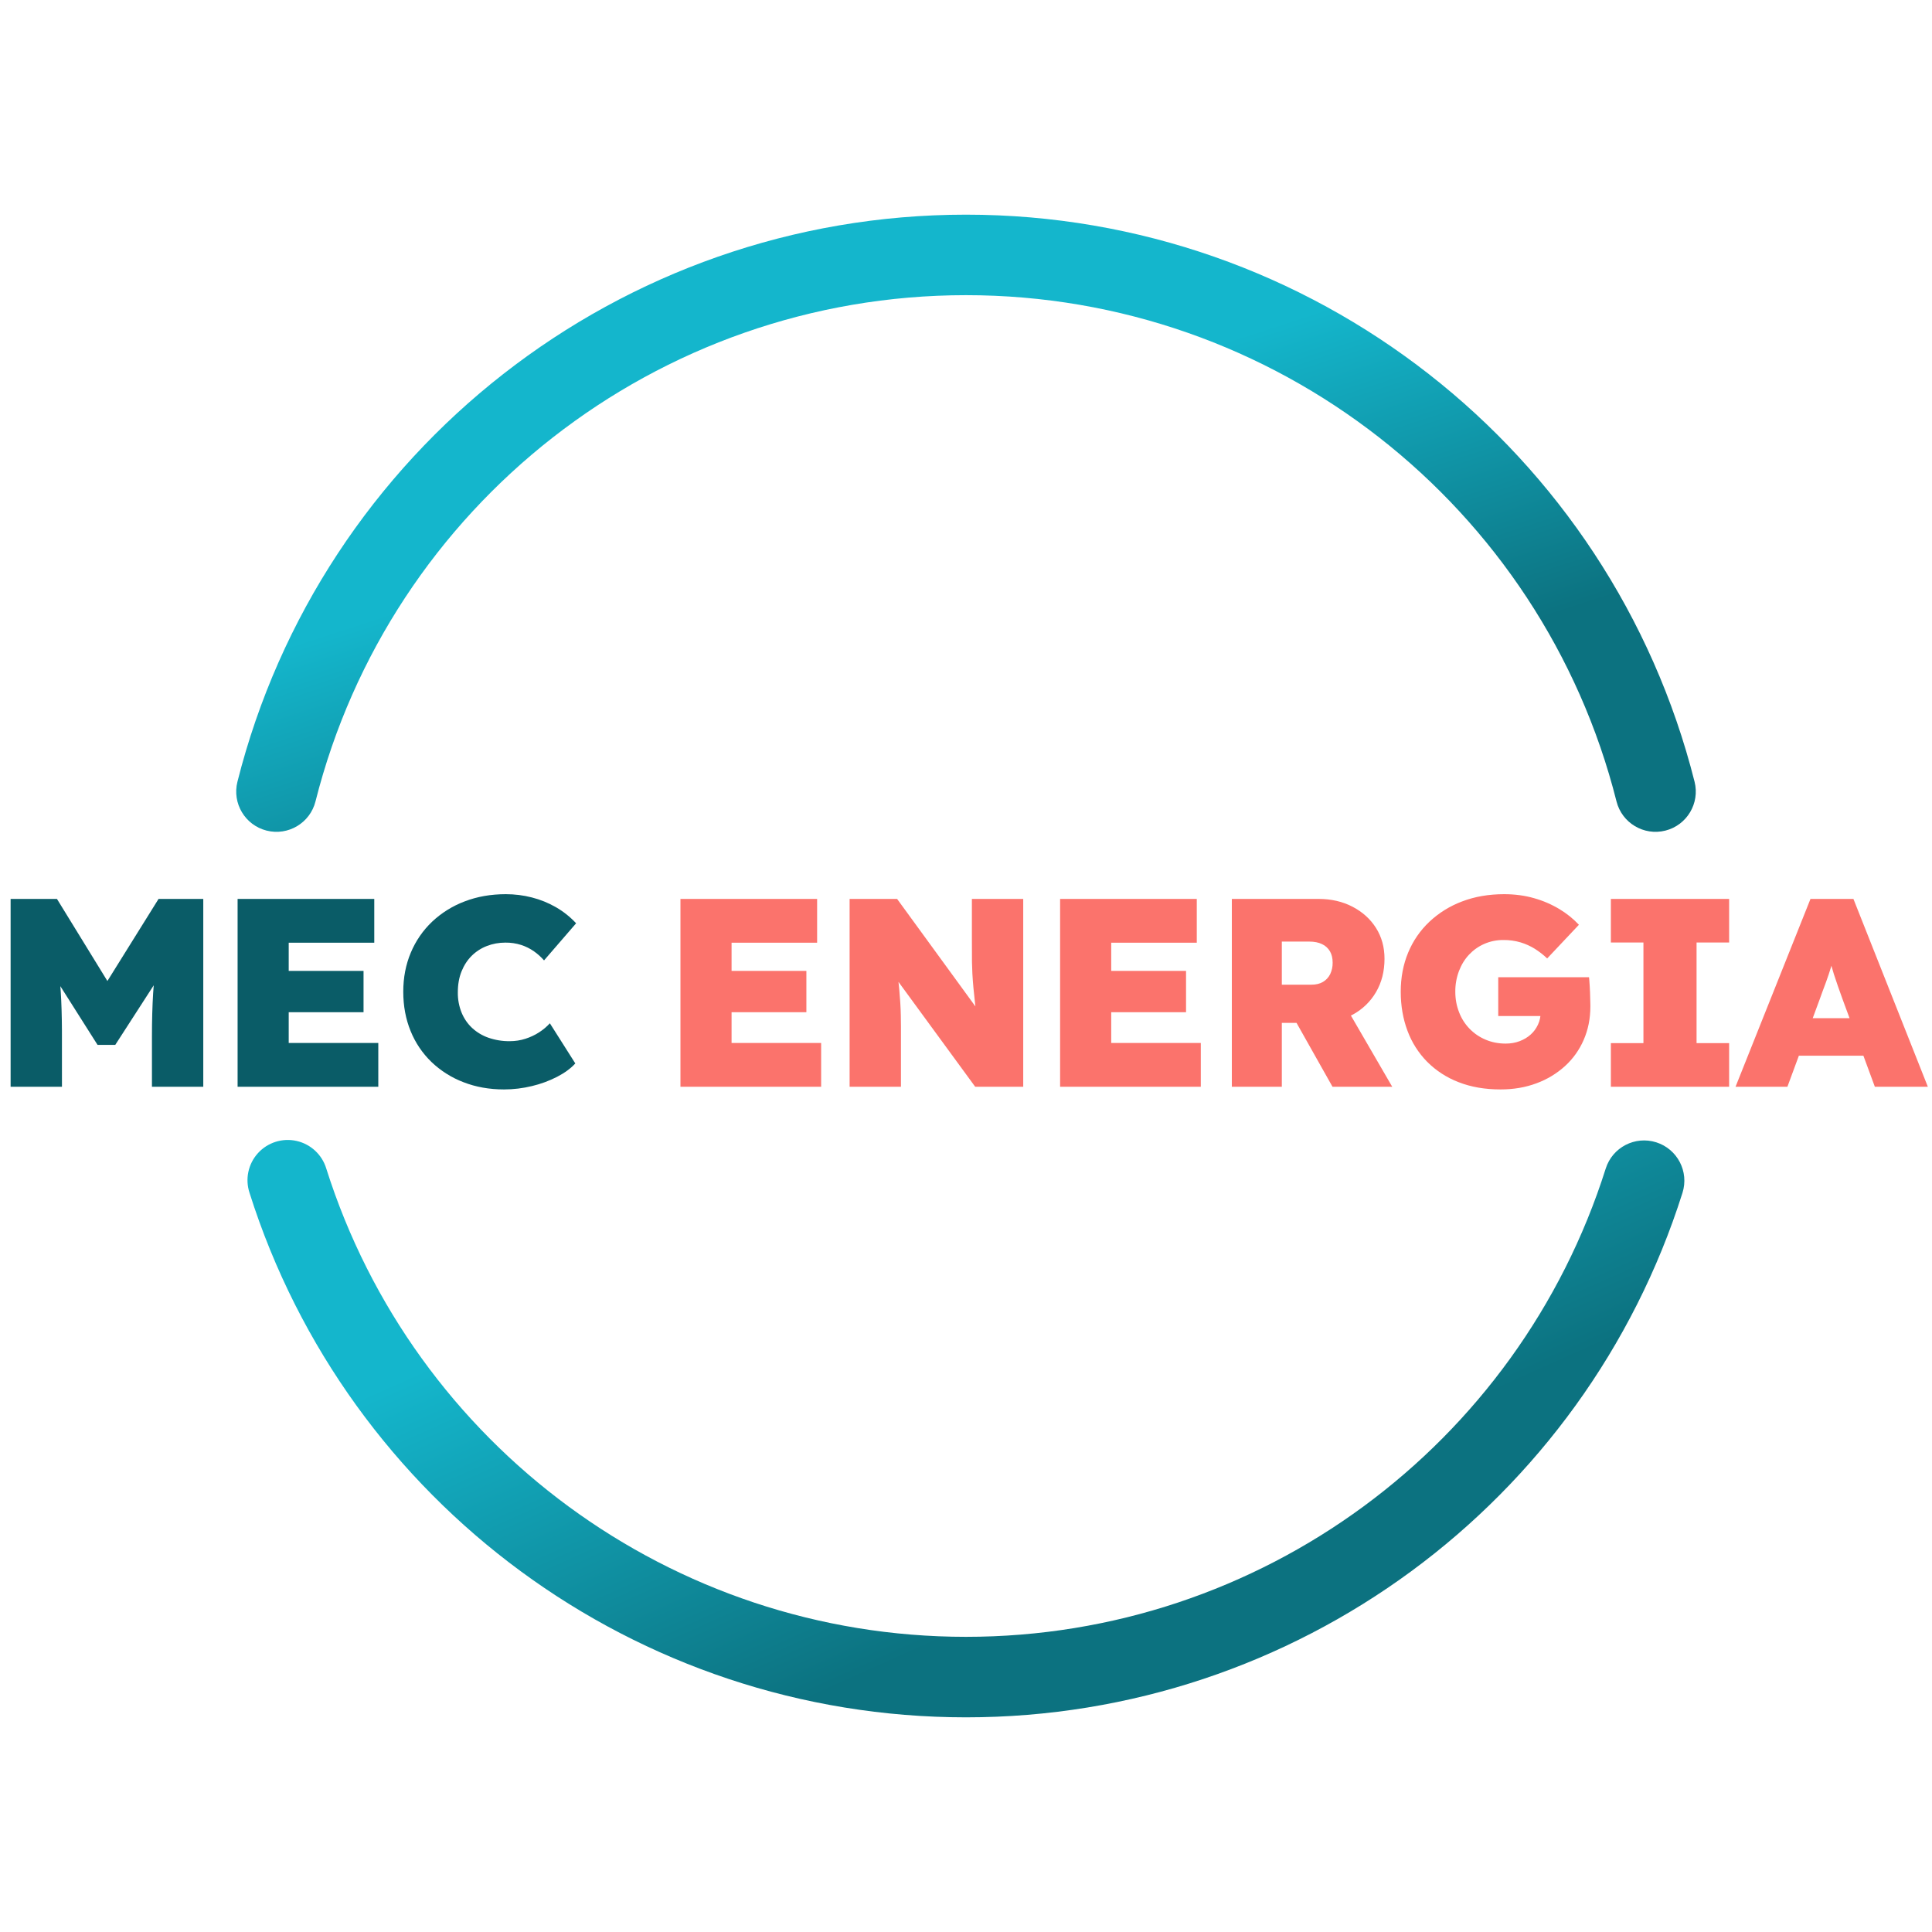
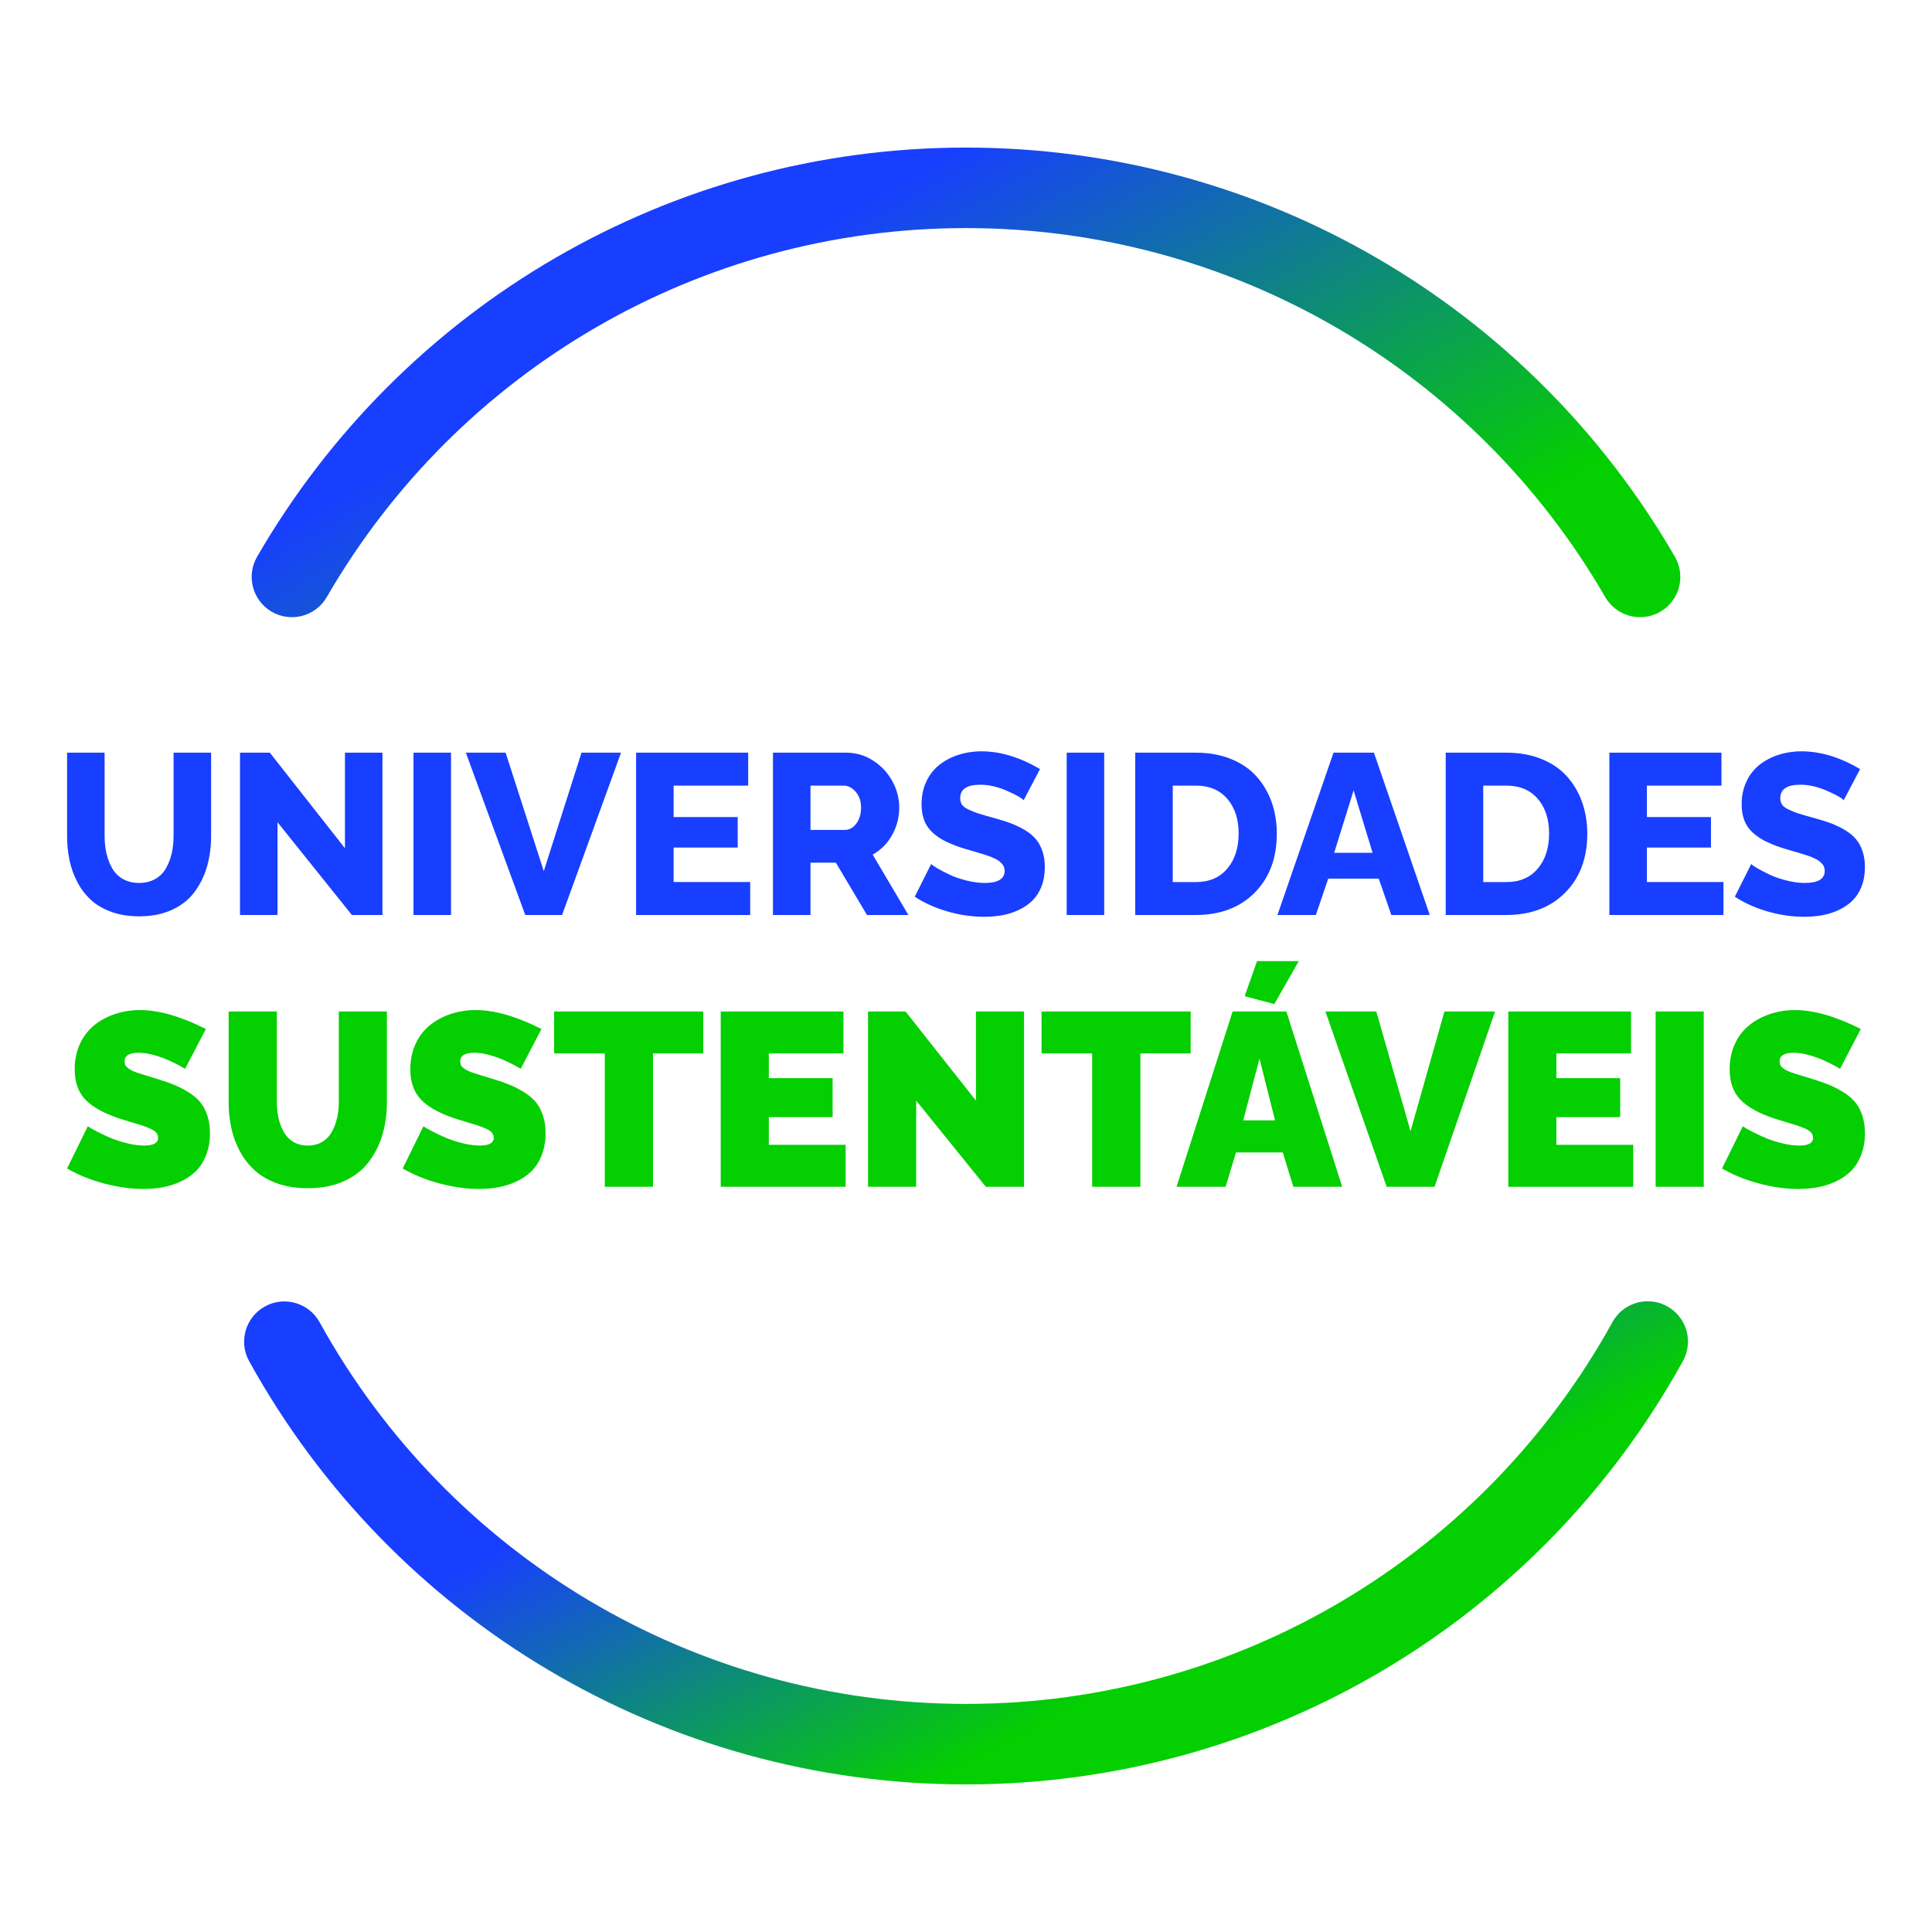
<svg xmlns="http://www.w3.org/2000/svg" width="144" height="144">
  <defs>
-     <linearGradient id="a" x1="32.502%" x2="75.946%" y1="17.119%" y2="55.644%">
-       <stop offset="0%" stop-color="#14B6CC" />
-       <stop offset="100%" stop-color="#0C7280" />
+     <linearGradient id="a" x1="32.502%" x2="75.946%" y1="27.179%" y2="53.918%">
+       <stop offset="0%" stop-color="#183EFF" />
+       <stop offset="100%" stop-color="#04CF00" />
    </linearGradient>
-     <linearGradient id="b" x1="39.857%" x2="69.606%" y1="41.853%" y2="80.888%">
-       <stop offset="0%" stop-color="#14B6CC" />
-       <stop offset="100%" stop-color="#0C7280" />
+     <linearGradient id="b" x1="23.377%" x2="85.901%" y1="44.598%" y2="80.587%">
+       <stop offset="0%" stop-color="#183EFF" />
+       <stop offset="100%" stop-color="#04CF00" />
    </linearGradient>
  </defs>
  <g fill="none">
-     <path fill="url(#a)" d="M119.681 87.097a3 3 0 0 1 5.721 1.81C118.098 111.998 96.597 128 72 128s-46.098-16.001-53.402-39.094a3 3 0 1 1 5.72-1.81C30.84 107.713 50.039 122 72 122c21.962 0 41.16-14.288 47.681-34.903Z" />
-     <path fill="url(#b)" d="M72 16c25.8 0 48.081 17.593 54.303 42.266a3 3 0 0 1-5.818 1.467C114.931 37.71 95.035 22 72 22c-23.036 0-42.931 15.71-48.485 37.733a3 3 0 0 1-5.818-1.467C23.92 33.593 46.2 16 72 16Z" />
-     <path fill="#0A5C67" d="M.791 81V67h3.454l5.1 8.3-2.687-.02 5.16-8.28h3.333v14h-3.826v-3.74c0-1.2.03-2.28.09-3.24.06-.96.163-1.913.31-2.86l.446 1.173-3.58 5.547h-1.32l-3.506-5.533.453-1.187c.147.893.25 1.81.31 2.75.052.823.082 1.78.088 2.873L4.618 81H.79Zm16.918 0V67h10.187v3.263h-6.377v7.474h6.677V81H17.709Zm1.88-5.557v-3.08h7.507v3.08h-7.507ZM37.57 81.2c-1.095 0-2.103-.179-3.021-.537a7.132 7.132 0 0 1-2.387-1.506 6.678 6.678 0 0 1-1.557-2.307c-.365-.891-.548-1.869-.548-2.933 0-1.056.188-2.027.563-2.915a6.783 6.783 0 0 1 1.587-2.304 7.283 7.283 0 0 1 2.422-1.511c.932-.36 1.956-.54 3.071-.54.658 0 1.305.08 1.94.243a7.101 7.101 0 0 1 1.794.727 6.42 6.42 0 0 1 1.506 1.2l-2.39 2.766a4.192 4.192 0 0 0-.753-.678 3.615 3.615 0 0 0-.95-.473 3.73 3.73 0 0 0-1.18-.175c-.487 0-.947.084-1.38.253a3.27 3.27 0 0 0-1.13.73c-.32.318-.572.705-.757 1.162-.184.456-.276.978-.276 1.565a3.9 3.9 0 0 0 .275 1.495c.183.448.444.83.781 1.148a3.48 3.48 0 0 0 1.222.735 4.666 4.666 0 0 0 1.595.258c.407 0 .795-.06 1.167-.18.37-.12.71-.279 1.016-.478a4.1 4.1 0 0 0 .804-.675l1.896 2.993c-.34.371-.792.704-1.358.997a8.337 8.337 0 0 1-1.877.69 8.754 8.754 0 0 1-2.075.25Z" />
-     <path fill="#FB736C" d="M50.717 81V67h10.186v3.263h-6.376v7.474h6.676V81H50.717Zm1.88-5.557v-3.08h7.506v3.08h-7.506ZM63.325 81V67h3.54l6.794 9.327-.82-.204-.13-1.04-.035-.308a55.13 55.13 0 0 1-.119-1.135 29.54 29.54 0 0 1-.08-1.078c-.015-.271-.025-.56-.03-.866l-.006-1.763V67h3.826v14h-3.58l-7.32-10.007 1.387.354.17 1.42.09.833.022.248c.028.321.05.628.07.919.019.29.031.603.038.935l.01.83V81h-3.827Zm15.689 0V67h10.187v3.263h-6.377v7.474h6.677V81H79.014Zm1.88-5.557v-3.08h7.507v3.08h-7.507ZM91.814 81V67h6.46c.943 0 1.788.194 2.534.582.746.388 1.33.915 1.752 1.583.422.668.633 1.433.633 2.295 0 .938-.211 1.767-.633 2.487a4.452 4.452 0 0 1-1.75 1.686c-.745.405-1.59.607-2.537.607H95.54V81h-3.727Zm7.503 0-3.56-6.32 4.053-.5 3.96 6.823L99.317 81Zm-3.777-7.607h2.2c.342 0 .63-.068.865-.206.234-.138.413-.33.537-.575a1.92 1.92 0 0 0 .185-.872c0-.322-.066-.599-.197-.83a1.325 1.325 0 0 0-.587-.538c-.26-.128-.581-.192-.963-.192h-2.04v3.213Zm16.307 7.807c-1.17 0-2.213-.18-3.132-.542a6.675 6.675 0 0 1-2.345-1.521 6.5 6.5 0 0 1-1.467-2.315c-.333-.89-.5-1.859-.5-2.905 0-1.056.184-2.025.55-2.909a6.654 6.654 0 0 1 1.582-2.303 7.292 7.292 0 0 1 2.444-1.518c.94-.36 1.985-.54 3.131-.54.796 0 1.541.1 2.237.3a7.67 7.67 0 0 1 1.888.815 6.753 6.753 0 0 1 1.448 1.165l-2.366 2.51a5.75 5.75 0 0 0-.922-.719 4.425 4.425 0 0 0-1.065-.48 4.36 4.36 0 0 0-1.27-.175 3.5 3.5 0 0 0-1.431.289c-.435.192-.813.46-1.134.801-.321.342-.572.75-.753 1.224a4.275 4.275 0 0 0-.272 1.54c0 .549.095 1.06.284 1.536a3.593 3.593 0 0 0 1.975 2.038c.458.195.957.292 1.494.292.376 0 .722-.06 1.039-.18.317-.12.591-.283.823-.491.232-.208.415-.456.548-.745.134-.29.2-.601.2-.937v-.55l.517.847h-3.68v-2.89h6.767l.02.213c.01.125.02.278.032.458l.023.45.023.876.002.186c0 .898-.166 1.726-.497 2.485a5.701 5.701 0 0 1-1.397 1.958 6.51 6.51 0 0 1-2.121 1.279c-.815.305-1.706.458-2.675.458Zm8.218-.2v-3.25h2.427v-7.5h-2.427V67h8.814v3.25h-2.427v7.5h2.427V81h-8.814Zm9.292 0 5.586-14h3.2l5.547 14h-3.95l-2.4-6.507-.355-.996a26.05 26.05 0 0 1-.565-1.794 14.498 14.498 0 0 1-.24-1.01l.643-.003a16.597 16.597 0 0 1-.516 1.918c-.062.188-.13.38-.201.576l-.29.78c-.063.17-.128.352-.196.543L133.223 81h-3.866Zm2.733-2.313 1.183-2.797h6.477l1.103 2.797h-8.763Z" />
+     <path fill="url(#a)" d="M19.744 97.376a3 3 0 0 1 4.077 1.175C33.437 115.961 51.748 127 72 127c20.252 0 38.563-11.038 48.179-28.449a3 3 0 1 1 5.252 2.901C114.77 120.756 94.46 133 72 133c-22.459 0-42.769-12.244-53.431-31.548a3 3 0 0 1 1.175-4.076Z" />
+     <path fill="url(#b)" d="M72 11c22.029 0 42.009 11.777 52.838 30.498a3 3 0 0 1-5.194 3.005C109.877 27.617 91.864 17 72 17c-19.865 0-37.877 10.617-47.644 27.503a3 3 0 1 1-5.194-3.005C29.992 22.778 49.972 11 72 11Z" />
+     <path fill="#04CF00" d="M13.797 79.66a9.997 9.997 0 0 0-.764-.413c-.276-.138-.545-.26-.809-.365-.263-.104-.57-.2-.92-.287a4.04 4.04 0 0 0-.967-.13c-.7 0-1.05.215-1.05.647a.68.68 0 0 0 .048.26c.033.078.092.15.176.216.084.066.166.123.247.17.08.048.205.102.373.162.167.06.311.108.431.144a141.12 141.12 0 0 1 1.15.35c.527.162.975.32 1.343.477.369.155.727.346 1.074.57.348.225.626.472.836.741.21.27.376.595.499.975.122.38.184.81.184 1.29a4.41 4.41 0 0 1-.288 1.635c-.191.485-.445.882-.759 1.19-.315.31-.69.565-1.128.769a5.53 5.53 0 0 1-1.343.431 8.054 8.054 0 0 1-1.451.126c-.94 0-1.926-.14-2.956-.418-1.03-.278-1.938-.648-2.723-1.11l1.545-3.144c.06.042.143.094.248.157.104.063.32.177.647.341.326.165.648.31.965.436a8.55 8.55 0 0 0 1.128.346 5.16 5.16 0 0 0 1.209.157c.695 0 1.042-.191 1.042-.575a.59.59 0 0 0-.135-.382c-.09-.11-.24-.212-.449-.305a6.239 6.239 0 0 0-.607-.234c-.194-.063-.47-.146-.826-.251a26.788 26.788 0 0 1-.885-.274c-1.174-.396-2.02-.87-2.539-1.425-.518-.554-.777-1.301-.777-2.241 0-.701.133-1.336.4-1.905a3.808 3.808 0 0 1 1.078-1.393c.452-.36.97-.635 1.55-.827a5.87 5.87 0 0 1 1.851-.287c1.396 0 3.028.47 4.897 1.41l-1.545 2.966Zm9.138 8.904c-.815 0-1.553-.114-2.215-.341-.662-.228-1.219-.54-1.671-.935a5.242 5.242 0 0 1-1.137-1.42 6.505 6.505 0 0 1-.665-1.765 9.285 9.285 0 0 1-.206-2v-6.711h3.594v6.712c0 .449.043.865.13 1.249.087.383.219.729.395 1.037.177.309.417.552.72.728.302.177.654.265 1.055.265.407 0 .764-.09 1.07-.27.305-.179.546-.426.723-.74.176-.315.308-.662.395-1.043.087-.38.13-.789.13-1.226v-6.712h3.585v6.712c0 .928-.12 1.779-.359 2.552a6.13 6.13 0 0 1-1.065 2.04c-.47.586-1.087 1.045-1.85 1.374-.765.33-1.64.494-2.629.494Zm15.877-8.904a9.997 9.997 0 0 0-.764-.413c-.275-.138-.545-.26-.808-.365-.264-.104-.57-.2-.921-.287a4.04 4.04 0 0 0-.966-.13c-.701 0-1.051.215-1.051.647 0 .095.016.182.049.26.033.078.091.15.175.216.084.066.166.123.247.17.081.048.205.102.373.162.168.06.312.108.431.144a141.122 141.122 0 0 1 1.15.35c.528.162.976.32 1.344.477a7.02 7.02 0 0 1 1.074.57c.347.225.626.472.835.741.21.27.376.595.499.975s.184.81.184 1.29a4.43 4.43 0 0 1-.287 1.635c-.192.485-.445.882-.76 1.19-.314.31-.69.565-1.127.769a5.53 5.53 0 0 1-1.344.431 8.054 8.054 0 0 1-1.45.126c-.941 0-1.927-.14-2.957-.418-1.03-.278-1.938-.648-2.723-1.11l1.546-3.144c.06.042.142.094.247.157.105.063.32.177.647.341.327.165.648.31.966.436.317.126.693.241 1.128.346.434.105.837.157 1.208.157.695 0 1.043-.191 1.043-.575a.59.59 0 0 0-.135-.382c-.09-.11-.24-.212-.45-.305a6.239 6.239 0 0 0-.606-.234c-.195-.063-.47-.146-.827-.251a26.788 26.788 0 0 1-.885-.274c-1.174-.396-2.02-.87-2.538-1.425-.518-.554-.777-1.301-.777-2.241 0-.701.133-1.336.4-1.905a3.808 3.808 0 0 1 1.078-1.393c.452-.36.969-.635 1.55-.827a5.87 5.87 0 0 1 1.85-.287c1.396 0 3.029.47 4.898 1.41l-1.546 2.966Zm13.604-1.142H48.67v9.938h-3.594v-9.938h-3.774v-3.126h11.115v3.126Zm10.612 6.811v3.127h-9.309V75.392h9.147v3.126h-5.562v1.842h4.754v2.903h-4.754v2.066h5.724Zm5.257-3.297v6.424h-3.586V75.392h2.795l5.247 6.64v-6.64h3.585v13.064h-2.848l-5.193-6.424Zm20.46-6.64v3.126h-3.748v9.938h-3.594v-9.938H77.63v-3.126h11.115Zm7.134 0 4.16 13.064H96.4l-.79-2.56h-3.487l-.773 2.56h-3.657l4.178-13.064h4.008Zm6.703 0 2.552 8.922 2.525-8.922h3.774l-4.511 13.064h-3.567L98.79 75.392h3.792Zm-8.707 3.513-1.213 4.6h2.372l-1.159-4.6Zm2.93-7.27-1.825 3.2-2.21-.585.925-2.614h3.11ZM121.73 85.33v3.127h-9.309V75.392h9.147v3.126h-5.562v1.842h4.754v2.903h-4.754v2.066h5.724Zm1.671 3.127V75.392h3.585v13.064h-3.585Zm13.748-8.796a9.997 9.997 0 0 0-.764-.413c-.275-.138-.545-.26-.808-.365a7.4 7.4 0 0 0-.921-.287 4.04 4.04 0 0 0-.966-.13c-.701 0-1.052.215-1.052.647a.554.554 0 0 0 .225.476c.084.066.166.123.247.17.08.048.205.102.373.162.168.06.311.108.431.144a141.11 141.11 0 0 1 1.15.35c.528.162.975.32 1.344.477.368.155.726.346 1.073.57.348.225.626.472.836.741.21.27.376.595.499.975s.184.81.184 1.29a4.41 4.41 0 0 1-.288 1.635c-.191.485-.444.882-.759 1.19-.314.31-.69.565-1.127.769a5.53 5.53 0 0 1-1.344.431 8.054 8.054 0 0 1-1.451.126c-.94 0-1.926-.14-2.956-.418-1.03-.278-1.938-.648-2.723-1.11l1.546-3.144c.06.042.142.094.247.157.105.063.32.177.647.341.326.165.648.31.966.436.317.126.693.241 1.127.346.435.105.838.157 1.209.157.695 0 1.042-.191 1.042-.575a.59.59 0 0 0-.135-.382c-.09-.11-.24-.212-.449-.305a6.239 6.239 0 0 0-.606-.234 34.93 34.93 0 0 0-.827-.251 26.788 26.788 0 0 1-.885-.274c-1.174-.396-2.02-.87-2.538-1.425-.519-.554-.778-1.301-.778-2.241 0-.701.134-1.336.4-1.905a3.808 3.808 0 0 1 1.078-1.393c.453-.36.97-.635 1.55-.827a5.87 5.87 0 0 1 1.851-.287c1.396 0 3.029.47 4.897 1.41l-1.545 2.966Z" />
+     <path fill="#183EFF" d="M10.367 68.298c-.754 0-1.435-.108-2.043-.324-.607-.217-1.115-.51-1.523-.878a4.832 4.832 0 0 1-1.023-1.327 6.196 6.196 0 0 1-.595-1.644A8.932 8.932 0 0 1 5 62.282V56.1h2.796v6.182c0 .483.047.928.141 1.336.095.408.239.78.433 1.115.194.335.462.599.803.79.341.192.74.287 1.194.287.46 0 .863-.098 1.207-.295a2.1 2.1 0 0 0 .802-.807c.192-.341.333-.713.425-1.115.091-.402.137-.84.137-1.31V56.1h2.796v6.182c0 .855-.107 1.64-.32 2.355a5.815 5.815 0 0 1-.957 1.901c-.425.552-.985.984-1.681 1.294-.696.311-1.5.466-2.409.466Zm10.318-7.014v6.914h-2.796V56.1h2.222l5.6 7.123V56.1h2.796v12.098h-2.28l-5.542-6.914Zm10.135 6.914V56.1h2.796v12.098H30.82ZM37.685 56.1l2.845 8.828 2.813-8.828h2.945l-4.393 12.098h-2.746L34.722 56.1h2.963Zm18.23 9.644v2.454h-8.503V56.1h8.354v2.455h-5.558V60.9h4.776v2.272h-4.776v2.57h5.708Zm1.698 2.454V56.1h5.459c.732 0 1.406.2 2.022.603a4.189 4.189 0 0 1 1.427 1.54 4.05 4.05 0 0 1 .503 1.942c0 .738-.179 1.425-.537 2.06a3.672 3.672 0 0 1-1.443 1.452l2.662 4.501H64.62l-2.321-3.902H60.41v3.902h-2.796Zm2.796-6.34h2.554c.339 0 .626-.158.862-.474.235-.317.353-.716.353-1.199 0-.471-.133-.86-.4-1.169-.265-.308-.565-.461-.898-.461h-2.47v3.303Zm15.885-2.213c-.128-.161-.54-.394-1.236-.7-.696-.304-1.358-.457-1.985-.457-1.004 0-1.506.333-1.506.998 0 .19.043.35.13.483.085.133.253.258.503.375.25.116.477.208.682.274a29.236 29.236 0 0 0 1.232.358c.504.139.934.276 1.29.412.354.136.697.305 1.027.507.33.203.595.426.795.67.2.244.357.54.474.886.116.347.175.742.175 1.186 0 .533-.084 1.011-.25 1.435a2.965 2.965 0 0 1-.674 1.053 3.674 3.674 0 0 1-1.015.695 4.948 4.948 0 0 1-1.232.395 7.626 7.626 0 0 1-1.364.117 9.748 9.748 0 0 1-2.725-.4c-.919-.266-1.73-.632-2.434-1.098l1.223-2.438c.06.072.215.18.462.324.247.145.549.301.907.47.357.17.776.315 1.256.437s.936.183 1.369.183c.987 0 1.481-.3 1.481-.898 0-.1-.014-.193-.042-.28a.636.636 0 0 0-.141-.236 2.628 2.628 0 0 0-.2-.196 1.304 1.304 0 0 0-.291-.179 7.392 7.392 0 0 0-.341-.154c-.1-.041-.239-.09-.416-.145a93.561 93.561 0 0 1-.45-.142 14.433 14.433 0 0 0-.515-.15 14.176 14.176 0 0 1-.541-.158 9.768 9.768 0 0 1-1.452-.557 4.137 4.137 0 0 1-1.003-.682 2.364 2.364 0 0 1-.607-.903 3.402 3.402 0 0 1-.192-1.194c0-.622.12-1.185.358-1.69a3.4 3.4 0 0 1 .97-1.24 4.52 4.52 0 0 1 1.418-.744A5.543 5.543 0 0 1 73.157 56c1.409 0 2.862.441 4.36 1.323l-1.223 2.322Zm3.211 8.553V56.1h2.796v12.098h-2.796Zm5.11 0V56.1h4.518c.97 0 1.843.157 2.617.47.774.313 1.407.746 1.901 1.298s.87 1.19 1.128 1.914c.257.724.386 1.507.386 2.35 0 1.831-.55 3.3-1.651 4.406-1.101 1.107-2.562 1.66-4.381 1.66h-4.518Zm4.518-9.643H87.41v7.189h1.723c.998 0 1.78-.334 2.342-1.003.563-.668.845-1.538.845-2.608 0-1.082-.283-1.949-.85-2.6-.565-.653-1.344-.978-2.337-.978Zm10.26-2.455h3.012l4.16 12.098h-2.862l-.94-2.712H99l-.923 2.712h-2.863L99.392 56.1Zm2.912 7.464-1.415-4.652-1.448 4.652h2.863Zm5.45 4.634V56.1h4.518c.971 0 1.843.157 2.617.47.774.313 1.408.746 1.901 1.298.494.552.87 1.19 1.128 1.914a6.95 6.95 0 0 1 .387 2.35c0 1.831-.55 3.3-1.652 4.406-1.1 1.107-2.561 1.66-4.38 1.66h-4.519Zm4.518-9.643h-1.722v7.189h1.722c.999 0 1.78-.334 2.343-1.003.563-.668.844-1.538.844-2.608 0-1.082-.283-1.949-.849-2.6-.565-.653-1.345-.978-2.338-.978Zm16.184 7.189v2.454h-8.504V56.1h8.355v2.455h-5.559V60.9h4.776v2.272h-4.776v2.57h5.708Zm8.962-6.1c-.128-.16-.54-.393-1.236-.698-.696-.305-1.357-.458-1.984-.458-1.004 0-1.506.333-1.506.998 0 .19.043.35.129.483.086.133.254.258.503.375.25.116.477.208.682.274a29.236 29.236 0 0 0 1.232.358c.505.139.935.276 1.29.412.355.136.697.305 1.027.507.33.203.595.426.795.67.2.244.358.54.474.886.117.347.175.742.175 1.186 0 .533-.083 1.011-.25 1.435a2.965 2.965 0 0 1-.674 1.053 3.674 3.674 0 0 1-1.015.695 4.948 4.948 0 0 1-1.231.395 7.626 7.626 0 0 1-1.365.117 9.748 9.748 0 0 1-2.725-.4c-.918-.266-1.73-.632-2.434-1.098l1.223-2.438c.061.072.215.18.462.324.247.145.55.301.907.47.358.17.777.315 1.257.437.48.122.936.183 1.368.183.988 0 1.481-.3 1.481-.898 0-.1-.013-.193-.041-.28a.636.636 0 0 0-.142-.236 2.628 2.628 0 0 0-.2-.196 1.304 1.304 0 0 0-.29-.179 7.392 7.392 0 0 0-.342-.154c-.1-.041-.238-.09-.416-.145a93.554 93.554 0 0 1-.45-.142 14.433 14.433 0 0 0-.515-.15 14.176 14.176 0 0 1-.54-.158 9.768 9.768 0 0 1-1.453-.557 4.137 4.137 0 0 1-1.002-.682 2.364 2.364 0 0 1-.608-.903 3.402 3.402 0 0 1-.191-1.194 3.9 3.9 0 0 1 .358-1.69 3.4 3.4 0 0 1 .969-1.24 4.52 4.52 0 0 1 1.419-.744 5.543 5.543 0 0 1 1.722-.262c1.409 0 2.862.441 4.36 1.323l-1.223 2.322Z" />
  </g>
</svg>
